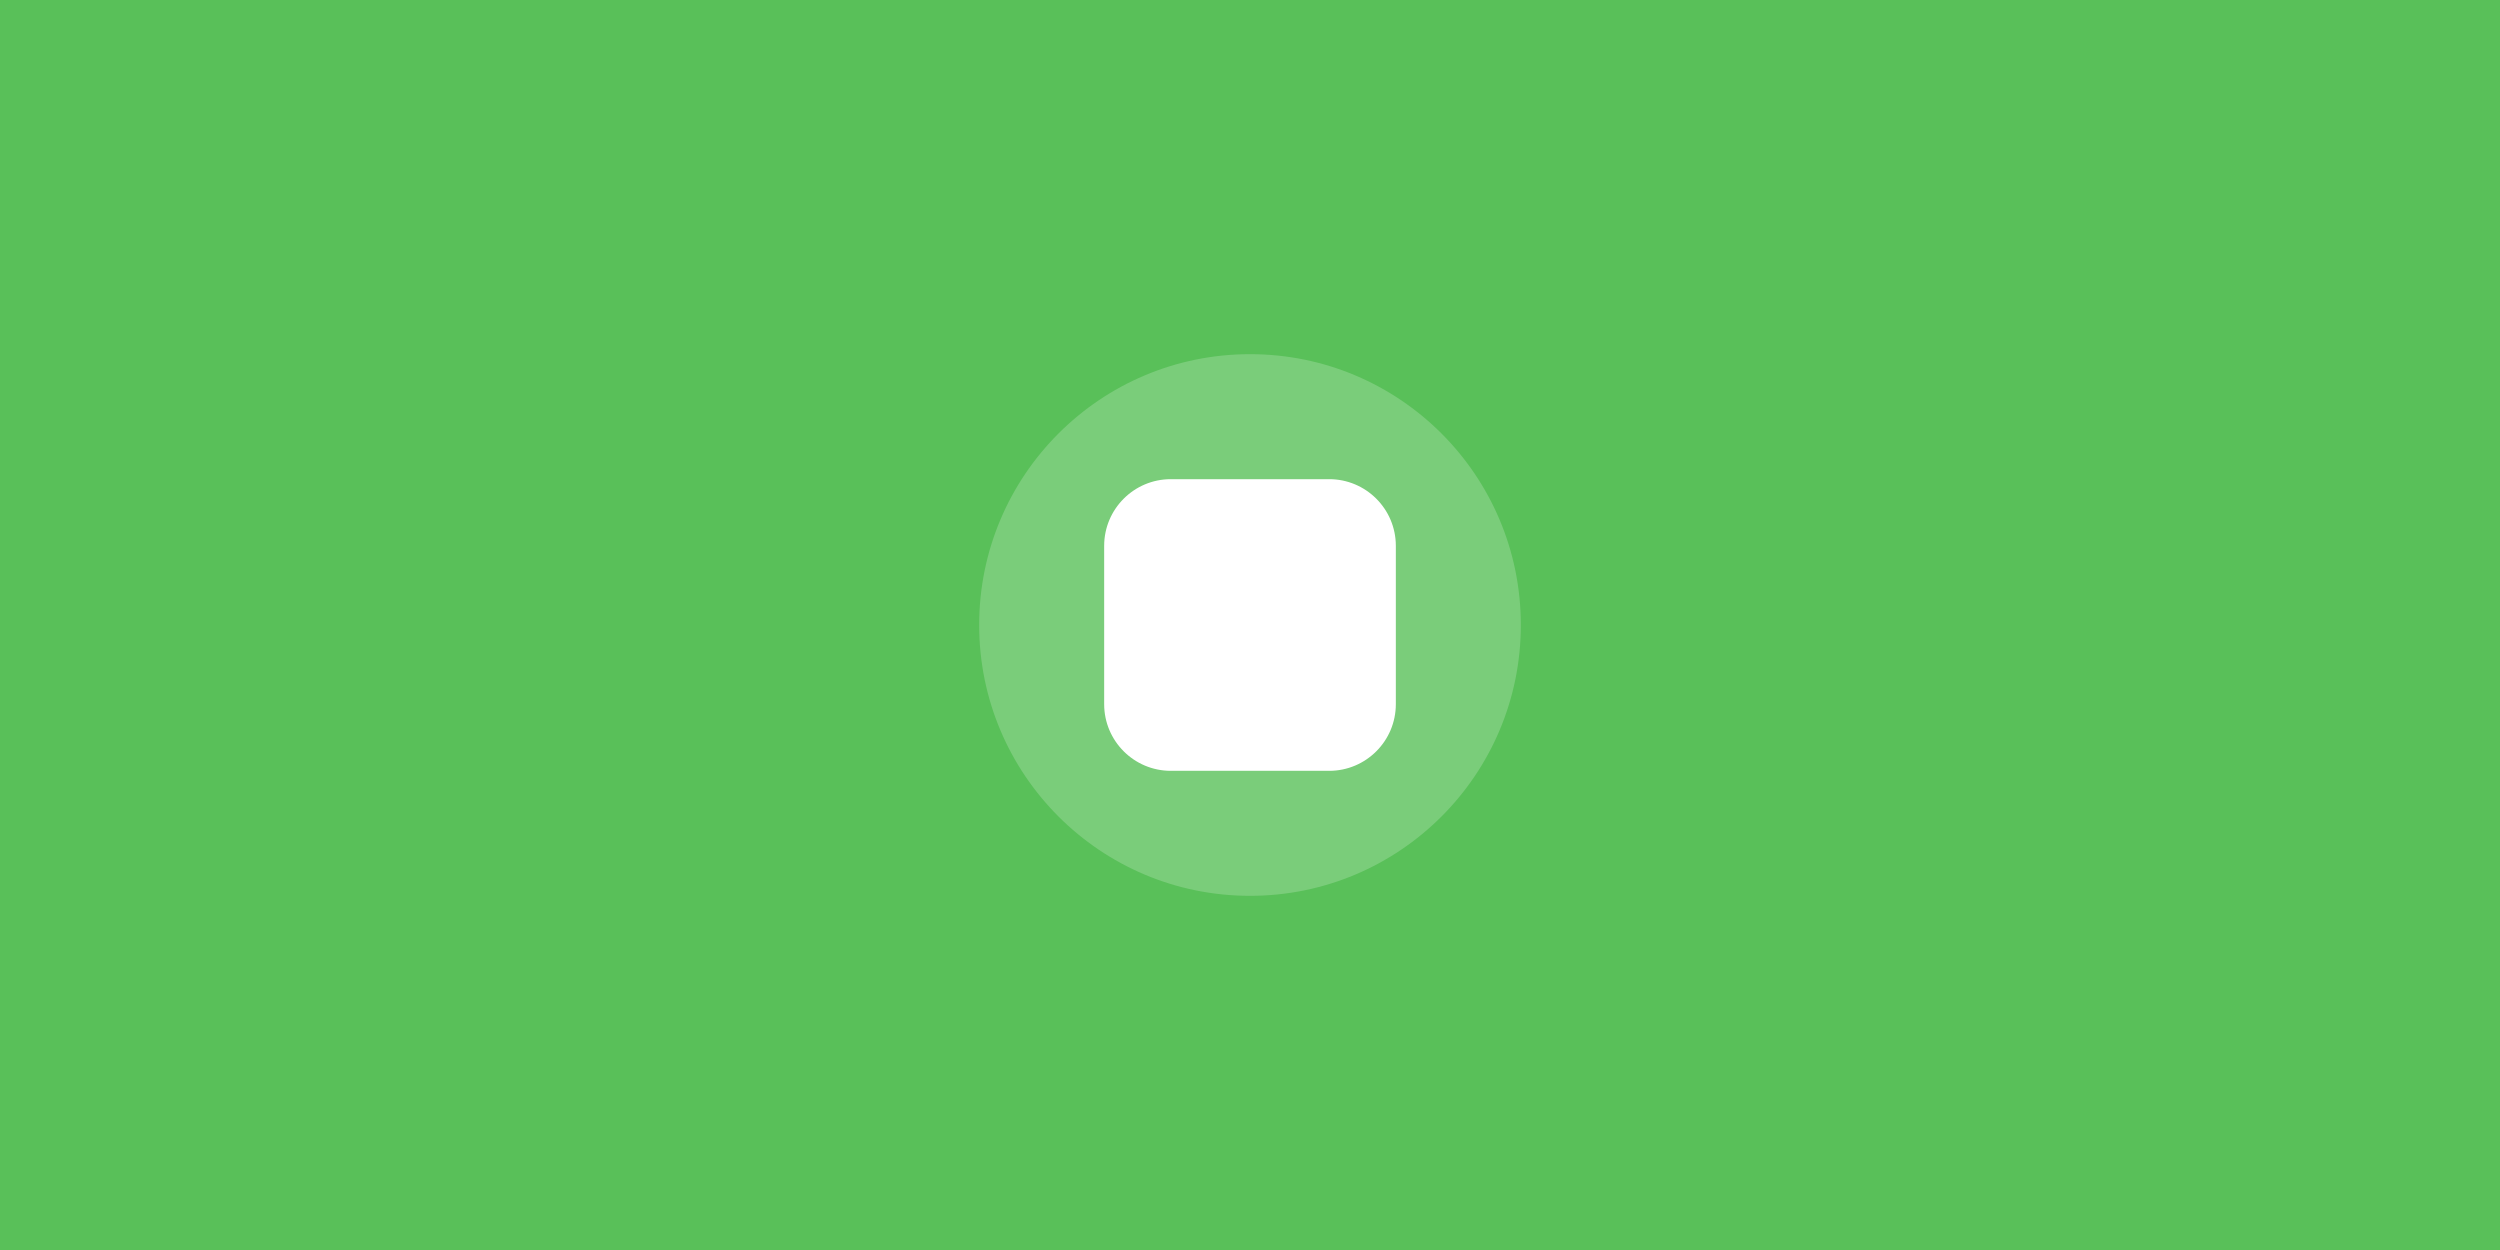
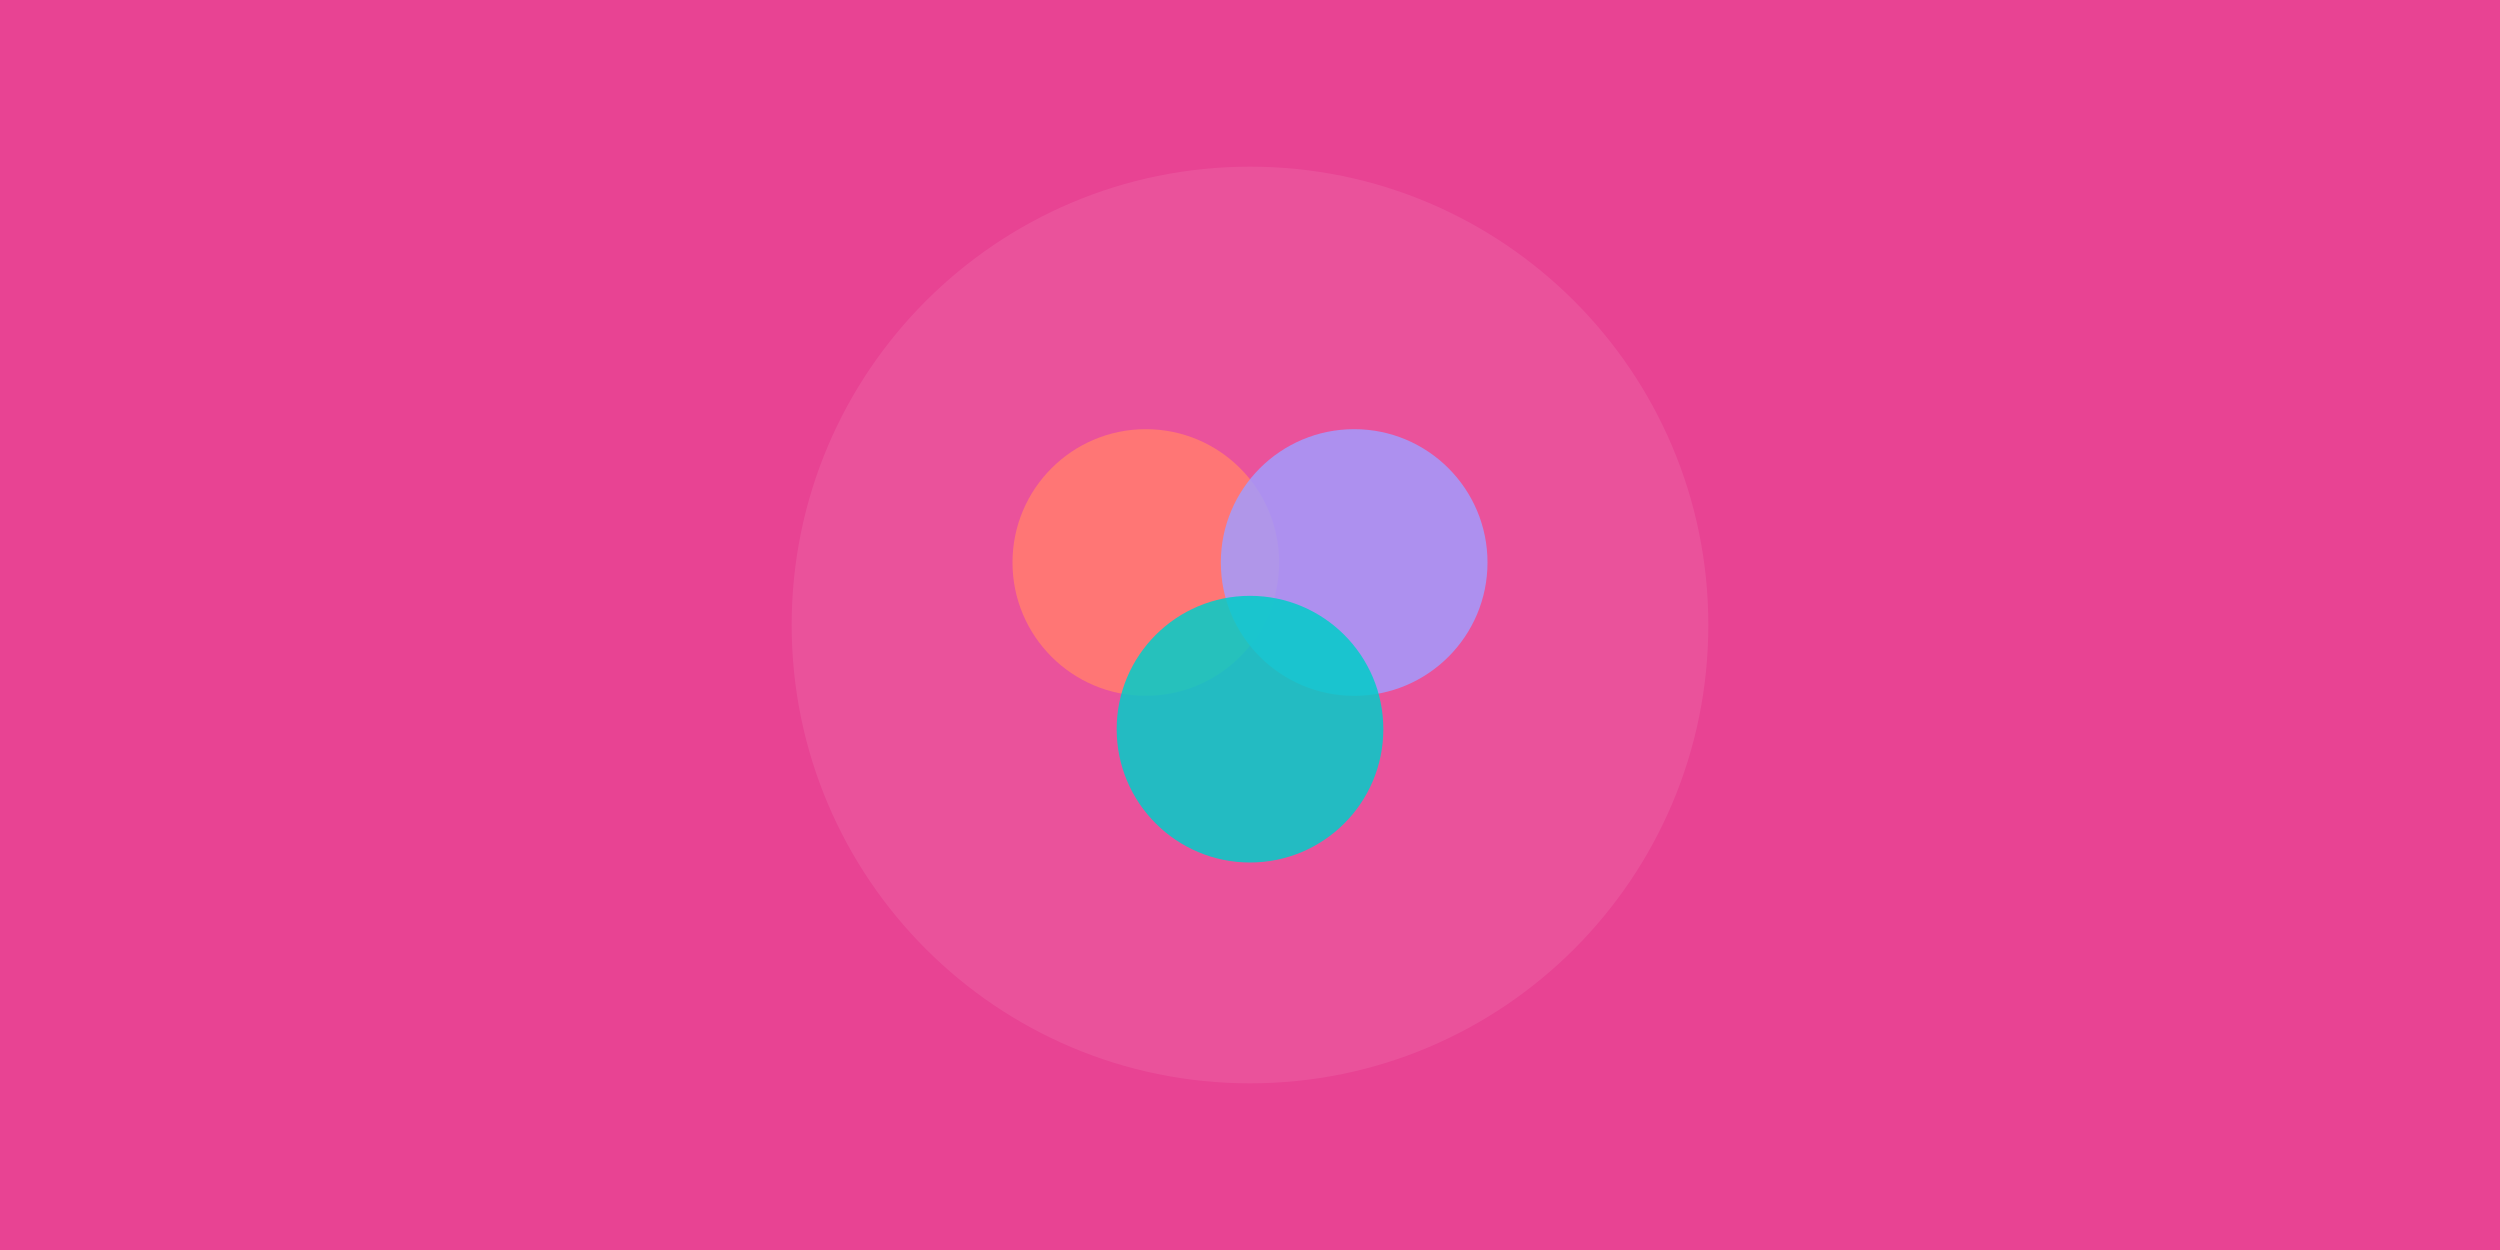
<svg xmlns="http://www.w3.org/2000/svg" width="600" height="300" viewBox="0 0 600 300">
-   <rect width="600" height="300" fill="#59c059" />
-   <circle cx="300" cy="150" r="65" fill="#ffffff" fill-opacity="0.2" />
-   <rect x="265" y="115" width="70" height="70" rx="16" fill="#ffffff" />
+   <rect width="600" height="300" fill="#e84393" />
+   <circle cx="300" cy="150" r="110" fill="#ffffff" fill-opacity="0.08" />
+   <circle cx="275" cy="135" r="32" fill="#ff7675" />
+   <circle cx="325" cy="135" r="32" fill="#a29bfe" fill-opacity="0.85" />
+   <circle cx="300" cy="175" r="32" fill="#00cec9" fill-opacity="0.85" />
</svg>
